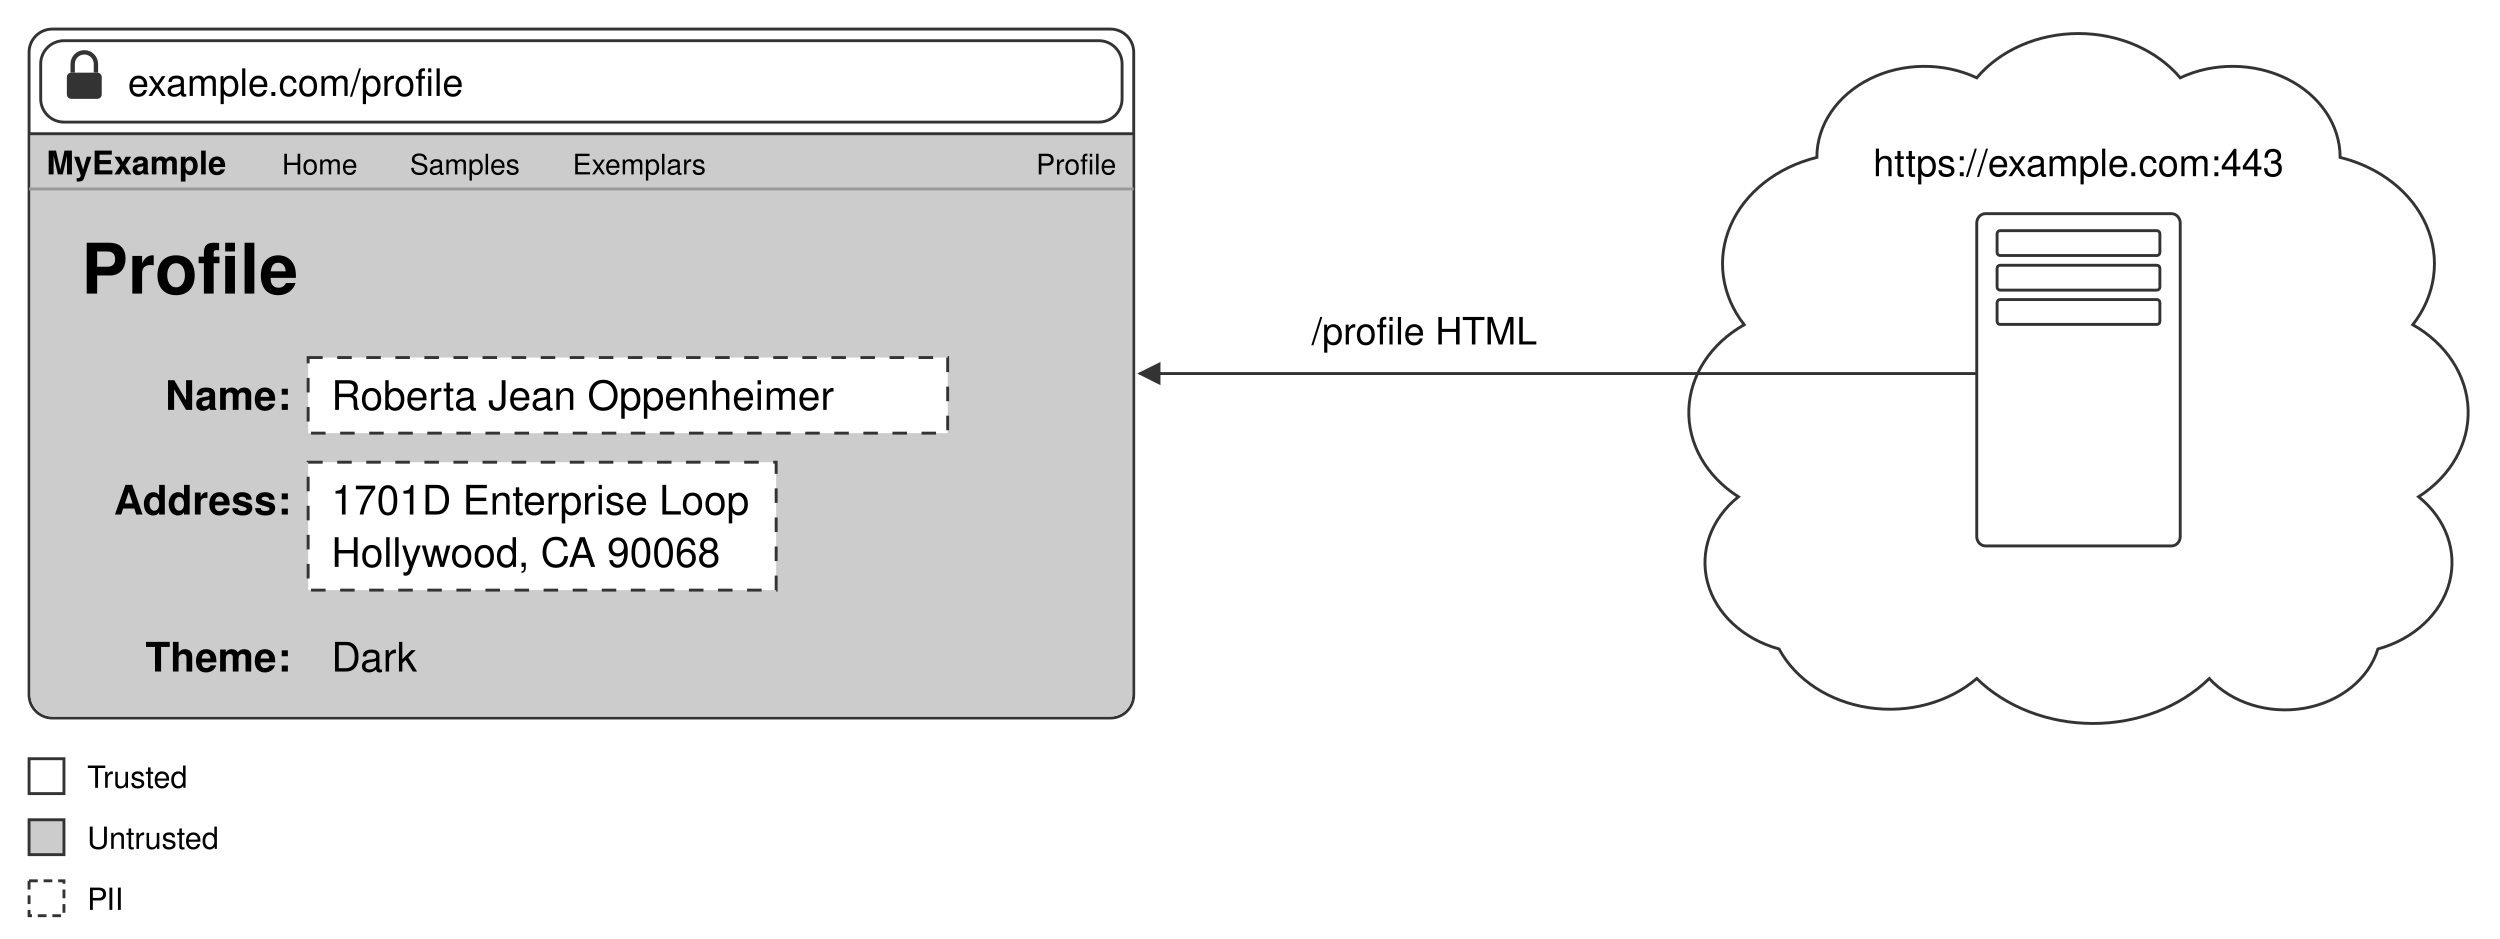
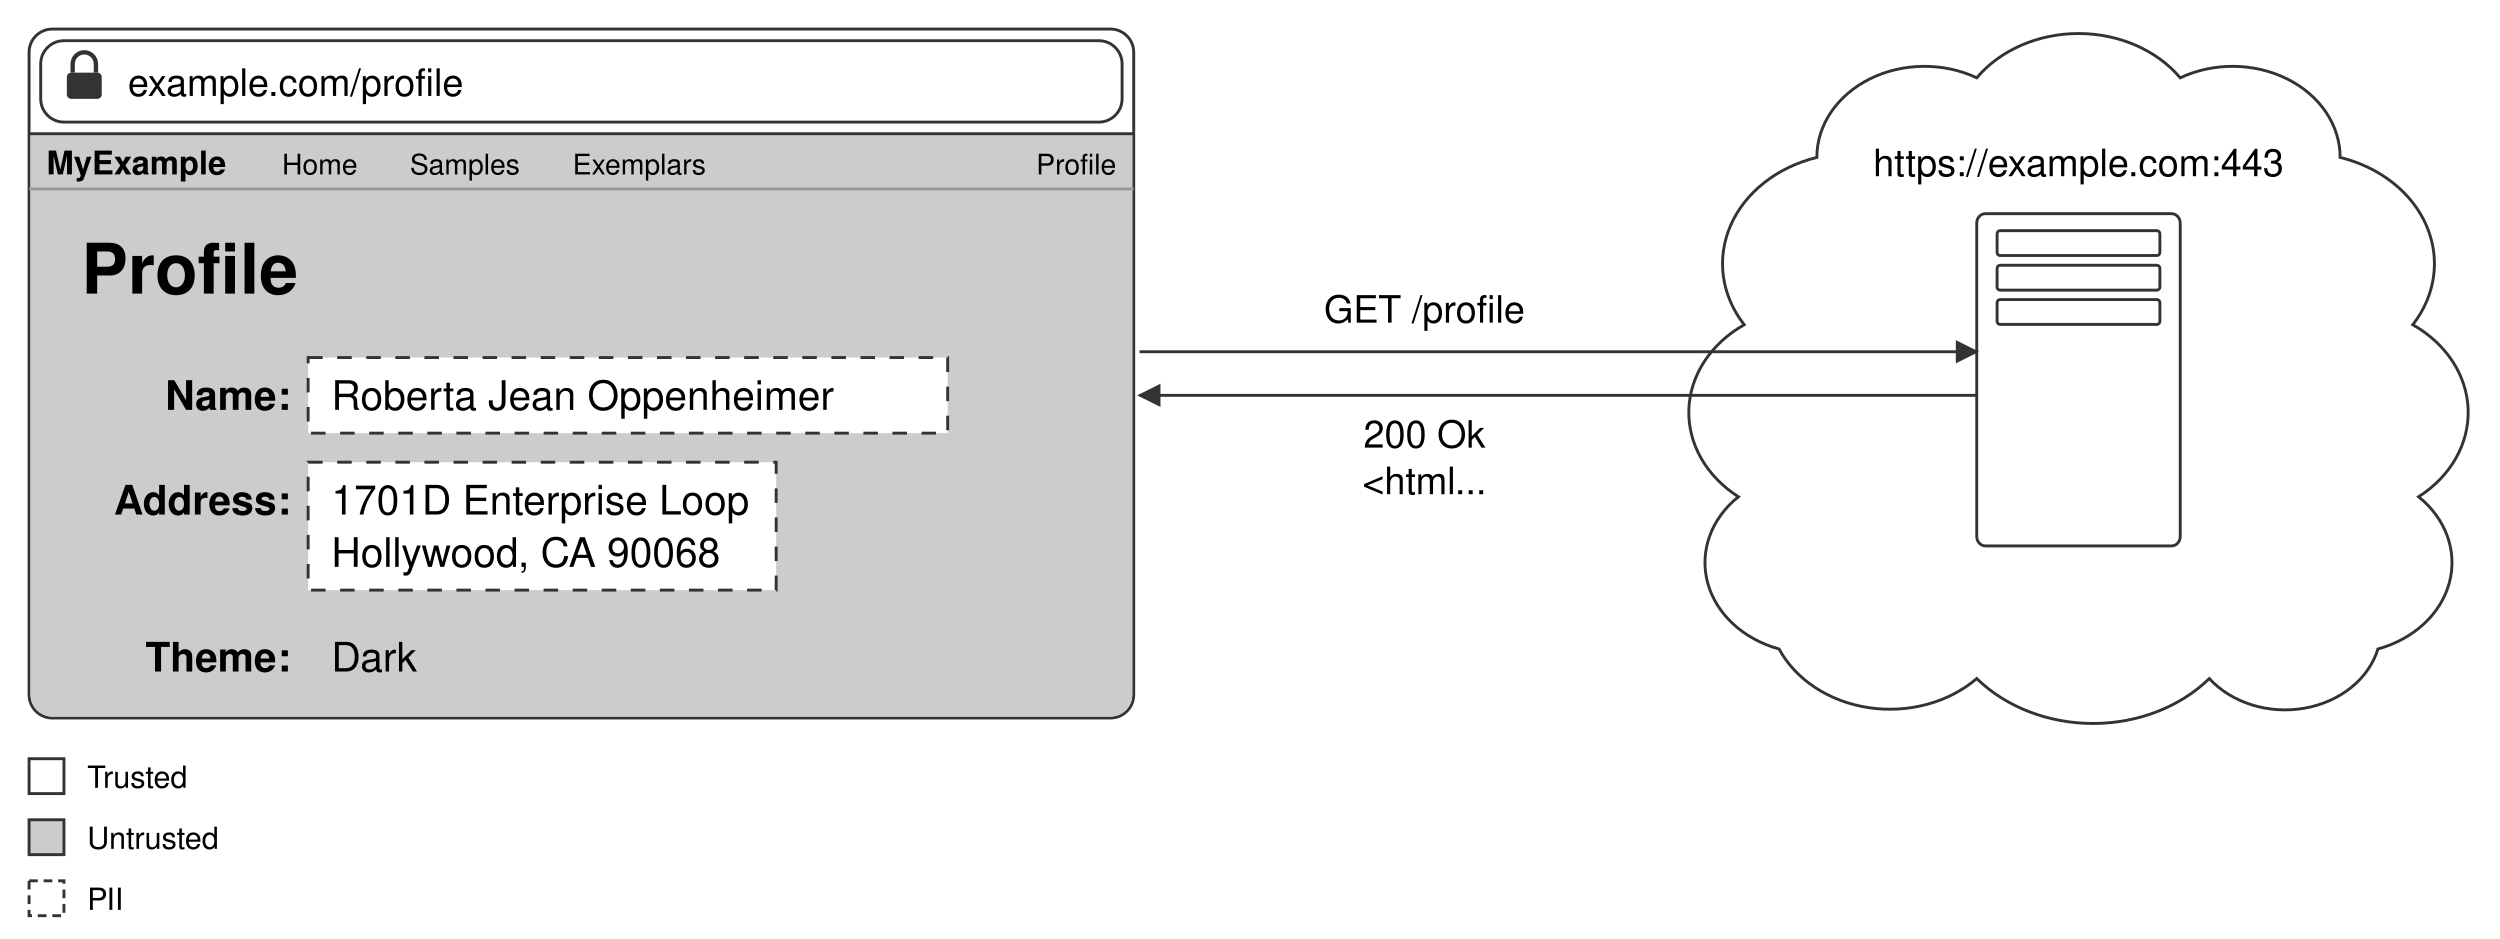
<svg xmlns="http://www.w3.org/2000/svg" width="860" height="323" viewBox="0 0 860 323" font-family="-apple-system, BlinkMacSystemFont, 'Segoe UI', Helvetica, Arial, sans-serif" font-size="14" fill="#000">
  <defs>
    <marker id="arrowhead" viewBox="0 0 10 10" refX="9" refY="5" markerWidth="8" markerHeight="8" orient="auto-start-reverse">
      <path d="M0,0 L10,5 L0,10 z" fill="#333" />
    </marker>
    <symbol id="lock" viewBox="0 0 12 16" overflow="visible">
      <path d="M2,7 v-3 a4,4 0 0 1 8,0 v3" fill="none" stroke="#333" stroke-width="1.5" />
      <rect y="7" width="12" height="9" rx="1.5" fill="#333" />
    </symbol>
    <symbol id="cloud" viewBox="0 0 270 222" preserveAspectRatio="none" overflow="visible">
      <path d="M32,197.1              A37,28.9 0 0 1 18,148.7              A43,33.6 0 0 1 20,94              A45,35.2 0 0 1 45,40.8              A37,28.9 0 0 1 100,15.5              A43,33.6 0 0 1 170,15.5              A37,28.9 0 0 1 225,40.8              A45,35.2 0 0 1 250,94              A43,33.6 0 0 1 252,148.7              A37,28.9 0 0 1 238,197.1              A33,25.8 0 0 1 180,206.5              A53,41.5 0 0 1 100,206.5              A42,32.9 0 0 1 32,197.1 z" fill="inherit" stroke="#333" vector-effect="non-scaling-stroke" />
    </symbol>
    <symbol id="server" viewBox="0 0 70 105.6" preserveAspectRatio="none" overflow="visible">
      <rect width="70" height="105.6" rx="3" fill="inherit" stroke="#333" vector-effect="non-scaling-stroke" />
      <rect x="7" y="5.4" width="56" height="7.9" rx="1" fill="#fff" stroke="#333" vector-effect="non-scaling-stroke" />
      <rect x="7" y="16.4" width="56" height="7.9" rx="1" fill="#fff" stroke="#333" vector-effect="non-scaling-stroke" />
      <rect x="7" y="27.3" width="56" height="7.9" rx="1" fill="#fff" stroke="#333" vector-effect="non-scaling-stroke" />
    </symbol>
    <symbol id="legend" viewBox="0 0 70 60" overflow="visible">
      <rect width="12" height="12" fill="#fff" stroke="#333" />
      <text x="20" y="10" font-size="10.5">Trusted</text>
      <rect y="21" width="12" height="12" fill="#ccc" stroke="#333" />
      <text x="20" y="31" font-size="10.5">Untrusted</text>
      <rect y="42" width="12" height="12" fill="#fff" stroke="#333" stroke-dasharray="3 2" />
      <text x="20" y="52" font-size="10.5">PII</text>
    </symbol>
  </defs>
  <rect width="860" height="323" fill="#fff" />
  <rect x="10" y="10" width="380" height="237" rx="8" fill="#fff" stroke="#333" />
  <rect x="14" y="14" width="372" height="28" rx="8" fill="#fff" stroke="#333" />
  <use href="#lock" x="23" y="18" width="12" height="16" />
  <text x="44" y="33" font-size="13">example.com/profile</text>
  <path d="M10.5,46 H389.5 V239 A7.5,7.5 0 0 1 382,246.5 H18 A7.5,7.5 0 0 1 10.5,239 Z" fill="#ccc" />
  <line x1="10" y1="46" x2="390" y2="46" stroke="#333" />
  <text x="16" y="60" font-size="11.25" font-weight="bold">MyExample</text>
  <text x="97" y="60" font-size="9.75">Home</text>
  <text x="141" y="60" font-size="9.75">Samples</text>
  <text x="197" y="60" font-size="9.75">Exemplars</text>
  <text x="384" y="60" font-size="9.75" text-anchor="end">Profile</text>
  <line x1="10" y1="65" x2="390" y2="65" stroke="#999" />
  <text x="28" y="101" font-size="24" font-weight="bold">Profile</text>
  <text x="100" y="141" text-anchor="end" font-weight="bold">Name:</text>
  <rect x="106" y="123" width="220" height="26" fill="#fff" stroke="#333" stroke-dasharray="5 5" />
  <text x="114" y="141">Roberta Jean Oppenheimer</text>
  <text x="100" y="177" text-anchor="end" font-weight="bold">Address:</text>
  <rect x="106" y="159" width="161" height="44" fill="#fff" stroke="#333" stroke-dasharray="5 5" />
  <text x="114" y="177">1701D Enterprise Loop<tspan x="114" dy="18">Hollywood, CA 90068</tspan>
  </text>
  <text x="100" y="231" text-anchor="end" font-weight="bold">Theme:</text>
  <text x="114" y="231">Dark</text>
  <use href="#cloud" x="580" y="10" width="270" height="240.2" fill="#fff" />
  <use href="#server" x="680" y="73.5" width="70" height="114.3" fill="#fff" />
  <text x="715" y="60.6" text-anchor="middle" font-size="13">https://example.com:443</text>
-   <line x1="680" y1="128.5" x2="392" y2="128.5" stroke="#333" marker-end="url(#arrowhead)" />
-   <text x="490" y="118.5" text-anchor="middle" font-size="13">/profile HTML</text>
+   <line x1="392" y1="121" x2="680" y2="121" stroke="#333" marker-end="url(#arrowhead)" />
+   <text x="490" y="111" text-anchor="middle" font-size="13">GET /profile</text>
+   <line x1="680" y1="136" x2="392" y2="136" stroke="#333" marker-end="url(#arrowhead)" />
+   <text x="490" y="154" text-anchor="middle" font-size="13">200 Ok<tspan x="490" dy="16">&lt;html...</tspan>
+   </text>
  <use href="#legend" x="10" y="261" width="70" height="60" />
</svg>
